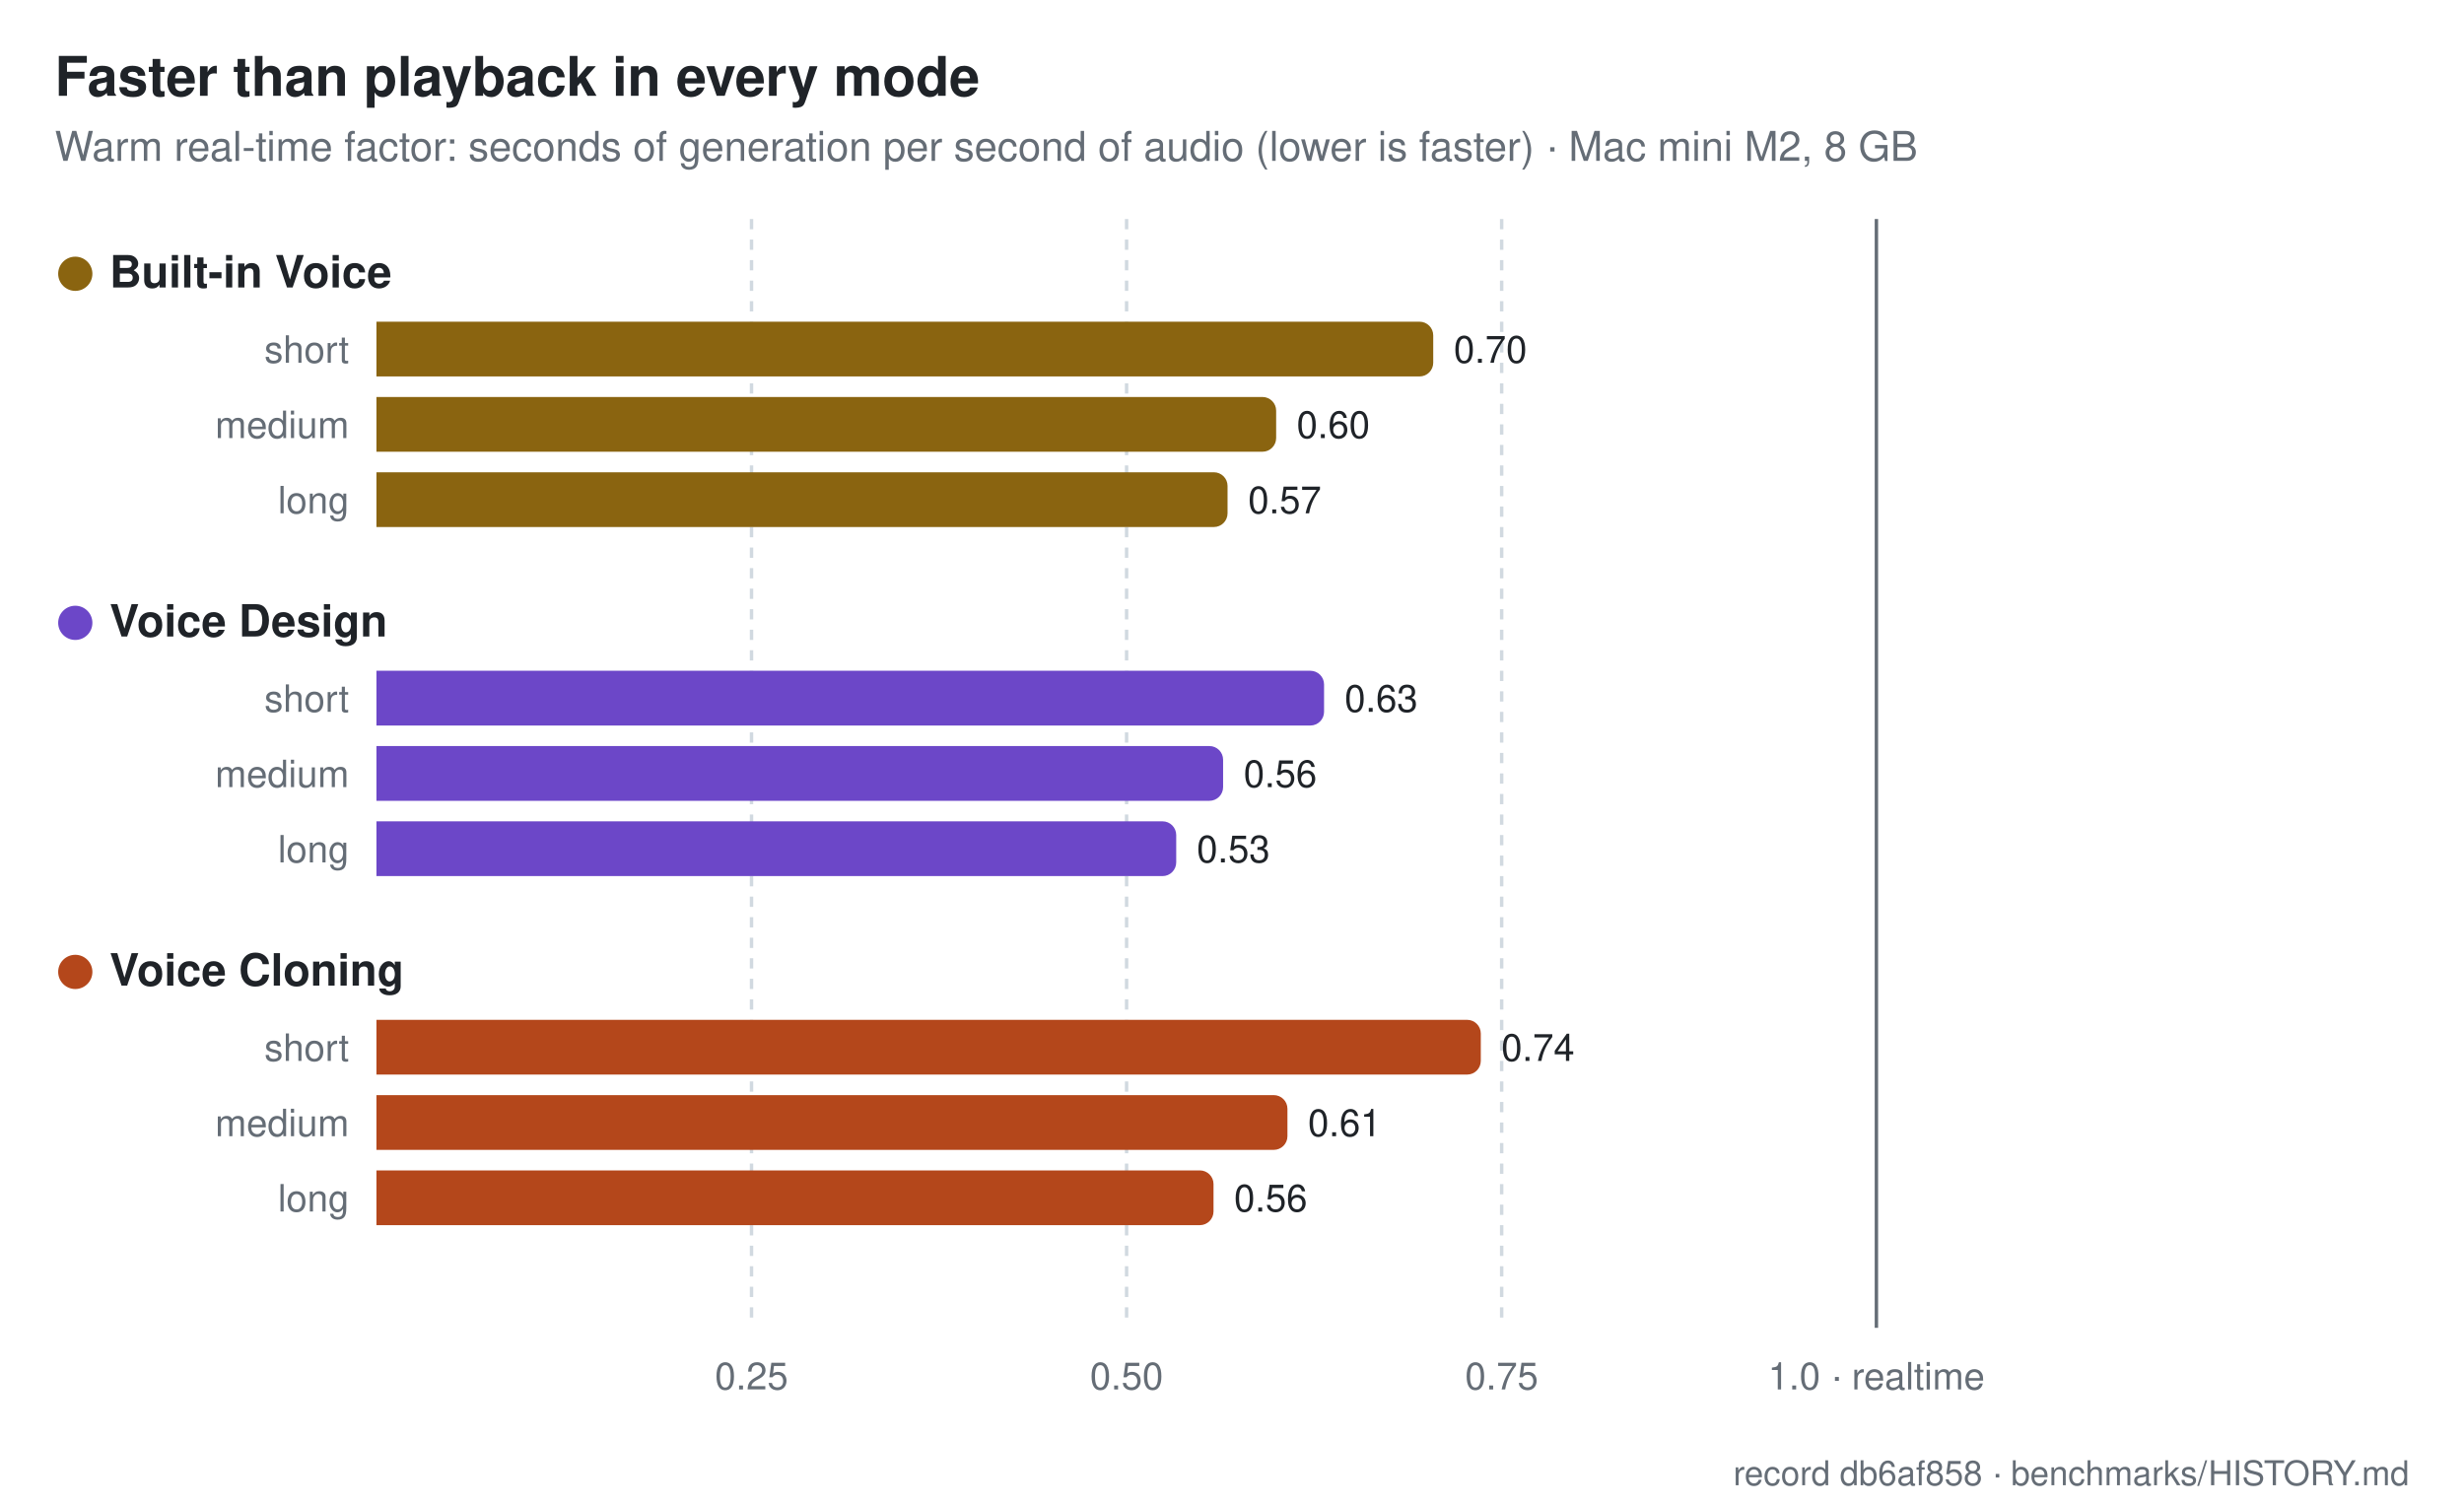
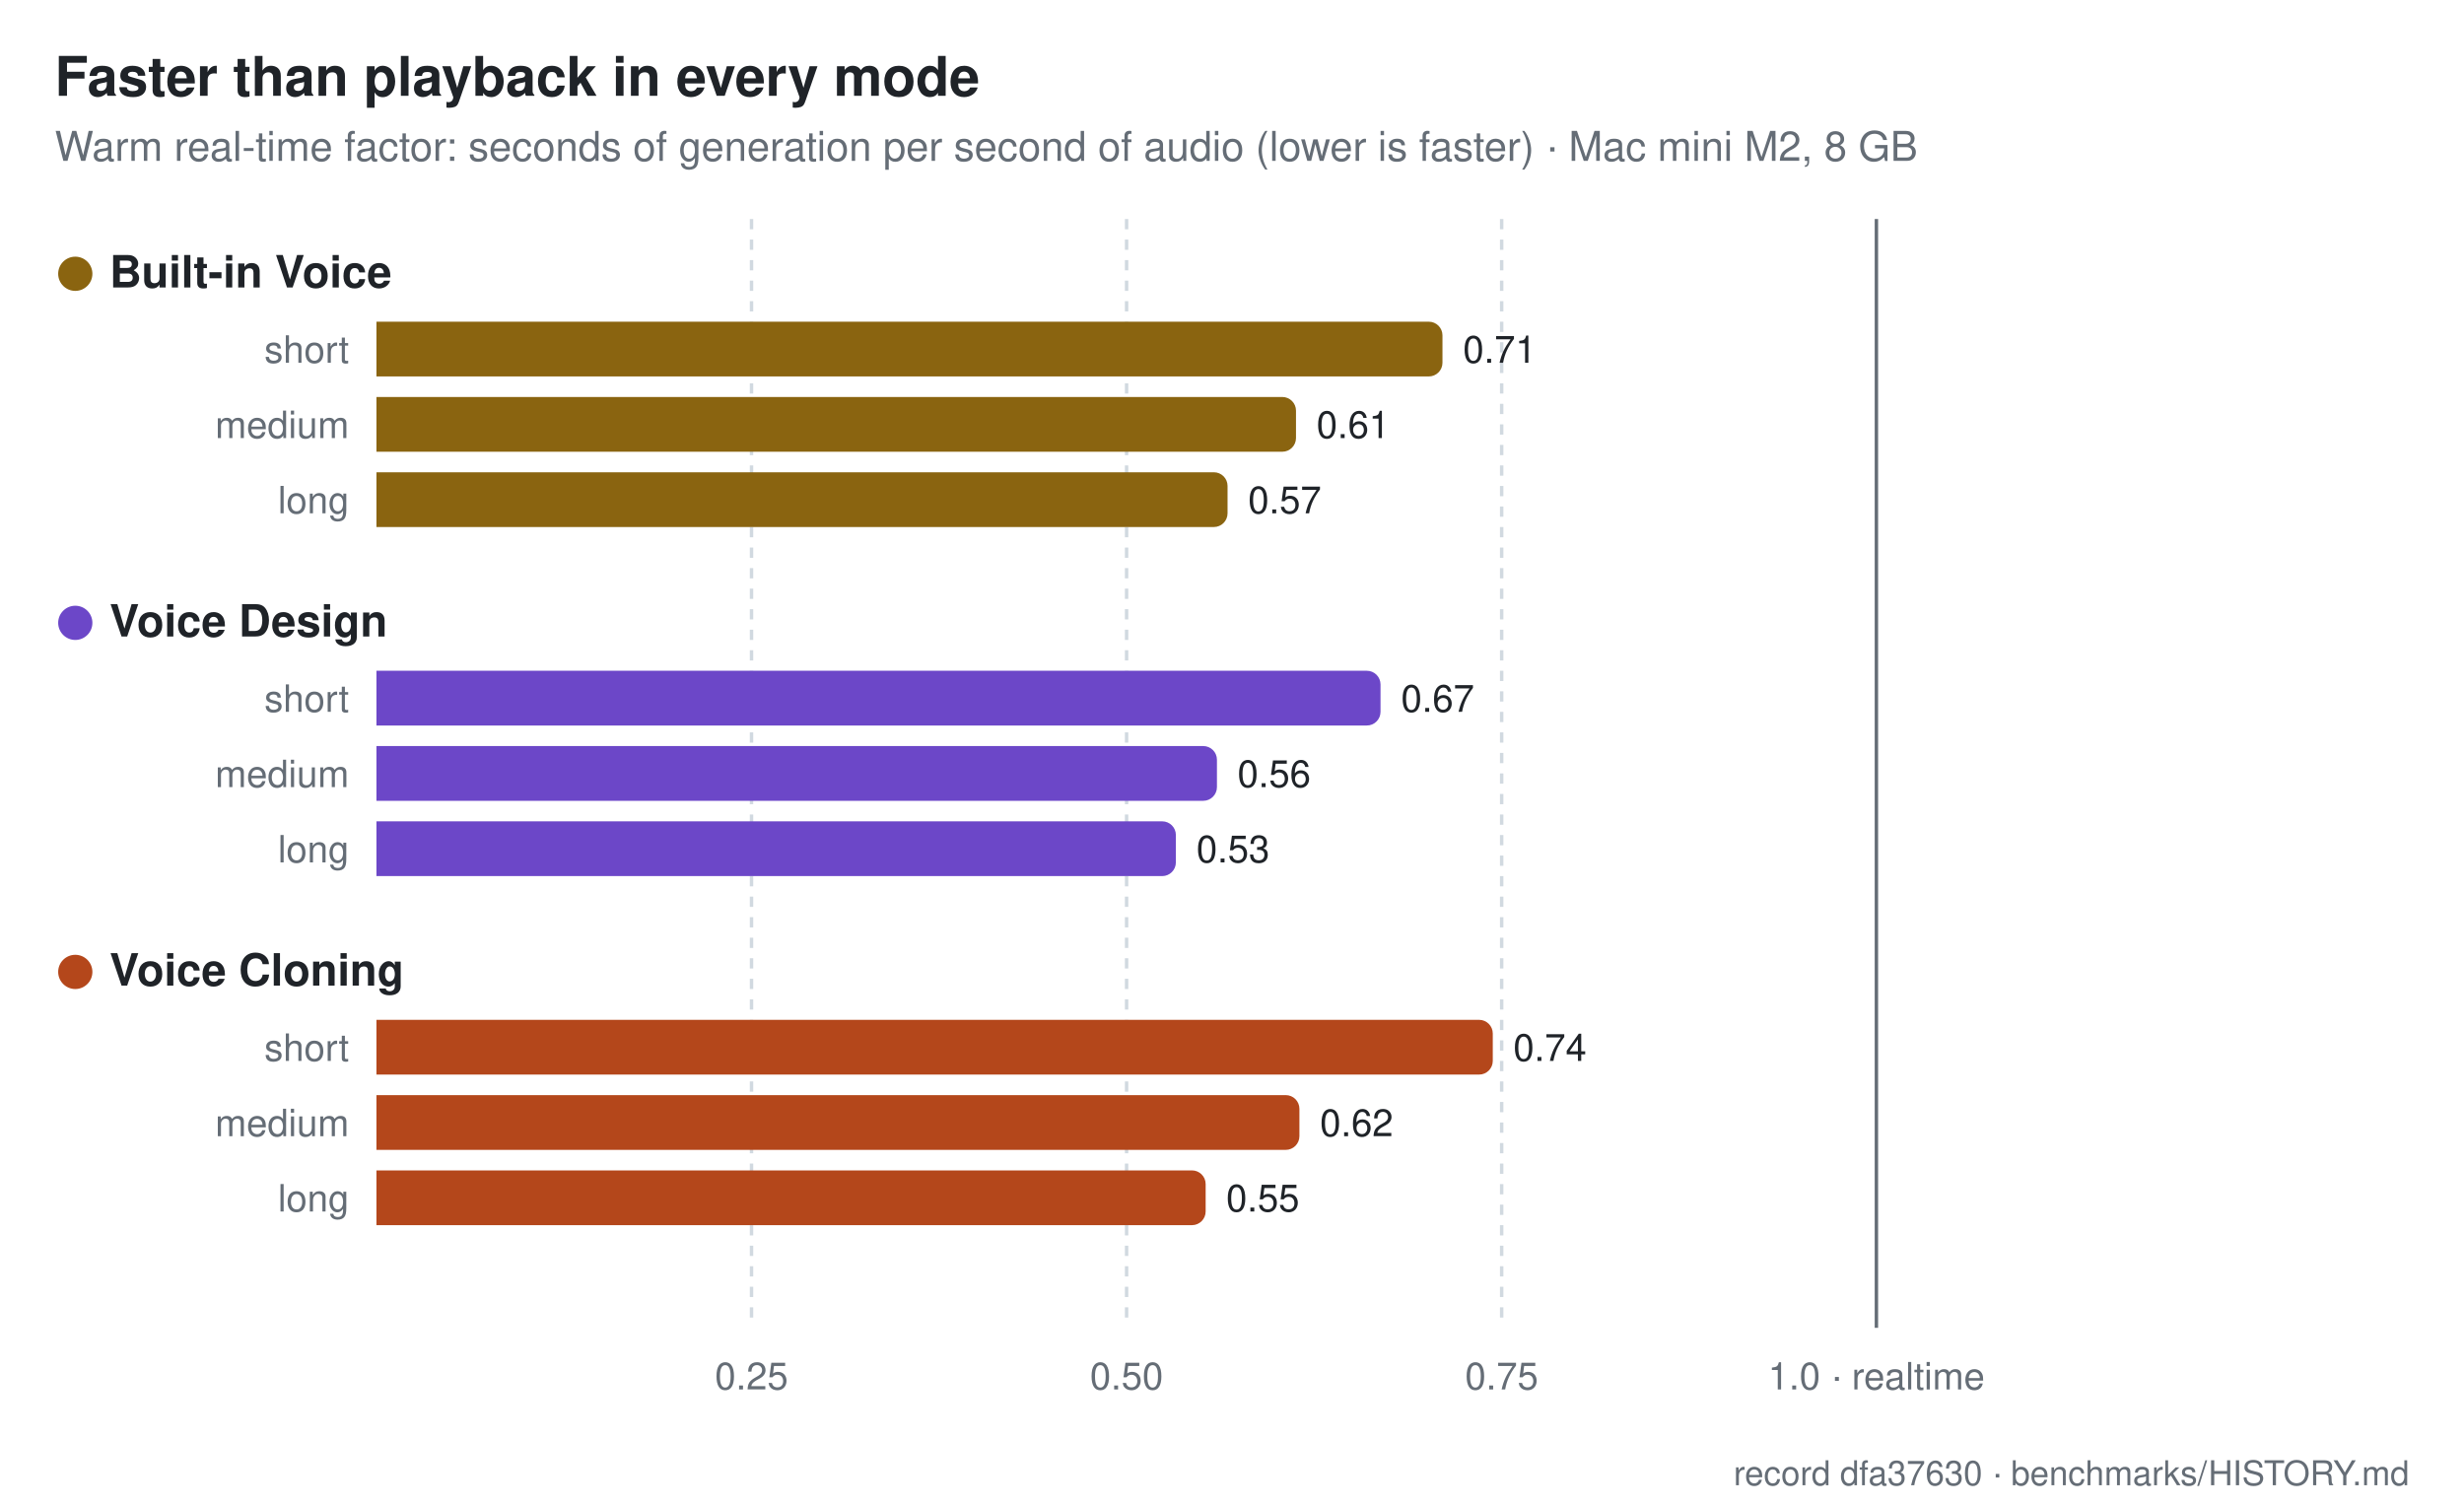
<svg xmlns="http://www.w3.org/2000/svg" width="720" height="440" viewBox="0 0 720 440" role="img">
  <g font-family="-apple-system,BlinkMacSystemFont,'Segoe UI',Helvetica,Arial,sans-serif">
    <text x="16.0" y="28.0" fill="#1f2328" font-size="16" font-weight="600" text-anchor="start">Faster than playback in every mode</text>
    <text x="16.0" y="47.0" fill="#656d76" font-size="12" font-weight="normal" text-anchor="start">Warm real-time factor: seconds of generation per second of audio (lower is faster) · Mac mini M2, 8 GB</text>
    <line x1="219.6" y1="64.0" x2="219.6" y2="388" stroke="#d1d9e0" stroke-width="1" stroke-dasharray="3 3" />
    <text x="219.6" y="406.0" fill="#656d76" font-size="11" font-weight="normal" text-anchor="middle">0.25</text>
    <line x1="329.2" y1="64.0" x2="329.2" y2="388" stroke="#d1d9e0" stroke-width="1" stroke-dasharray="3 3" />
    <text x="329.2" y="406.0" fill="#656d76" font-size="11" font-weight="normal" text-anchor="middle">0.50</text>
    <line x1="438.8" y1="64.0" x2="438.8" y2="388" stroke="#d1d9e0" stroke-width="1" stroke-dasharray="3 3" />
    <text x="438.8" y="406.0" fill="#656d76" font-size="11" font-weight="normal" text-anchor="middle">0.75</text>
    <line x1="548.3" y1="64.0" x2="548.3" y2="388" stroke="#656d76" stroke-width="1" />
    <text x="548.3" y="406.0" fill="#656d76" font-size="11" font-weight="normal" text-anchor="middle">1.0 · realtime</text>
    <circle cx="22" cy="80.0" r="5" fill="#8A6410" />
    <text x="32.0" y="84.0" fill="#1f2328" font-size="13" font-weight="600" text-anchor="start">Built-in Voice</text>
    <text x="102.0" y="106.0" fill="#656d76" font-size="11" font-weight="normal" text-anchor="end">short</text>
-     <path d="M110.0 94.0 h304.8 a4 4 0 0 1 4 4 v8.0 a4 4 0 0 1 -4 4 h-304.8 z" fill="#8A6410" />
-     <text x="424.8" y="106.0" fill="#1f2328" font-size="11" font-weight="normal" text-anchor="start">0.70</text>
+     <path d="M110.0 94.0 h307.5 a4 4 0 0 1 4 4 v8.0 a4 4 0 0 1 -4 4 h-307.5 z" fill="#8A6410" />
+     <text x="427.5" y="106.0" fill="#1f2328" font-size="11" font-weight="normal" text-anchor="start">0.71</text>
    <text x="102.0" y="128.0" fill="#656d76" font-size="11" font-weight="normal" text-anchor="end">medium</text>
-     <path d="M110.0 116.0 h258.9 a4 4 0 0 1 4 4 v8.0 a4 4 0 0 1 -4 4 h-258.9 z" fill="#8A6410" />
-     <text x="378.9" y="128.0" fill="#1f2328" font-size="11" font-weight="normal" text-anchor="start">0.60</text>
+     <path d="M110.0 116.0 h264.7 a4 4 0 0 1 4 4 v8.0 a4 4 0 0 1 -4 4 h-264.7 z" fill="#8A6410" />
+     <text x="384.7" y="128.0" fill="#1f2328" font-size="11" font-weight="normal" text-anchor="start">0.61</text>
    <text x="102.0" y="150.0" fill="#656d76" font-size="11" font-weight="normal" text-anchor="end">long</text>
    <path d="M110.0 138.0 h244.7 a4 4 0 0 1 4 4 v8.0 a4 4 0 0 1 -4 4 h-244.7 z" fill="#8A6410" />
    <text x="364.7" y="150.0" fill="#1f2328" font-size="11" font-weight="normal" text-anchor="start">0.57</text>
    <circle cx="22" cy="182.0" r="5" fill="#6C47C8" />
    <text x="32.0" y="186.0" fill="#1f2328" font-size="13" font-weight="600" text-anchor="start">Voice Design</text>
    <text x="102.0" y="208.0" fill="#656d76" font-size="11" font-weight="normal" text-anchor="end">short</text>
-     <path d="M110.0 196.0 h272.9 a4 4 0 0 1 4 4 v8.0 a4 4 0 0 1 -4 4 h-272.9 z" fill="#6C47C8" />
-     <text x="392.9" y="208.0" fill="#1f2328" font-size="11" font-weight="normal" text-anchor="start">0.63</text>
+     <path d="M110.0 196.0 h289.4 a4 4 0 0 1 4 4 v8.0 a4 4 0 0 1 -4 4 h-289.4 z" fill="#6C47C8" />
+     <text x="409.4" y="208.0" fill="#1f2328" font-size="11" font-weight="normal" text-anchor="start">0.67</text>
    <text x="102.0" y="230.0" fill="#656d76" font-size="11" font-weight="normal" text-anchor="end">medium</text>
-     <path d="M110.0 218.0 h243.4 a4 4 0 0 1 4 4 v8.0 a4 4 0 0 1 -4 4 h-243.4 z" fill="#6C47C8" />
-     <text x="363.4" y="230.0" fill="#1f2328" font-size="11" font-weight="normal" text-anchor="start">0.56</text>
+     <path d="M110.0 218.0 h241.6 a4 4 0 0 1 4 4 v8.0 a4 4 0 0 1 -4 4 h-241.6 z" fill="#6C47C8" />
+     <text x="361.6" y="230.0" fill="#1f2328" font-size="11" font-weight="normal" text-anchor="start">0.56</text>
    <text x="102.0" y="252.0" fill="#656d76" font-size="11" font-weight="normal" text-anchor="end">long</text>
-     <path d="M110.0 240.0 h229.7 a4 4 0 0 1 4 4 v8.0 a4 4 0 0 1 -4 4 h-229.7 z" fill="#6C47C8" />
-     <text x="349.7" y="252.0" fill="#1f2328" font-size="11" font-weight="normal" text-anchor="start">0.53</text>
+     <path d="M110.0 240.0 h229.6 a4 4 0 0 1 4 4 v8.0 a4 4 0 0 1 -4 4 h-229.6 z" fill="#6C47C8" />
+     <text x="349.6" y="252.0" fill="#1f2328" font-size="11" font-weight="normal" text-anchor="start">0.53</text>
    <circle cx="22" cy="284.0" r="5" fill="#B4471B" />
    <text x="32.0" y="288.0" fill="#1f2328" font-size="13" font-weight="600" text-anchor="start">Voice Cloning</text>
    <text x="102.0" y="310.0" fill="#656d76" font-size="11" font-weight="normal" text-anchor="end">short</text>
-     <path d="M110.0 298.0 h318.7 a4 4 0 0 1 4 4 v8.0 a4 4 0 0 1 -4 4 h-318.7 z" fill="#B4471B" />
-     <text x="438.7" y="310.0" fill="#1f2328" font-size="11" font-weight="normal" text-anchor="start">0.74</text>
+     <path d="M110.0 298.0 h322.2 a4 4 0 0 1 4 4 v8.0 a4 4 0 0 1 -4 4 h-322.2 z" fill="#B4471B" />
+     <text x="442.2" y="310.0" fill="#1f2328" font-size="11" font-weight="normal" text-anchor="start">0.74</text>
    <text x="102.0" y="332.0" fill="#656d76" font-size="11" font-weight="normal" text-anchor="end">medium</text>
-     <path d="M110.0 320.0 h262.2 a4 4 0 0 1 4 4 v8.0 a4 4 0 0 1 -4 4 h-262.2 z" fill="#B4471B" />
-     <text x="382.2" y="332.0" fill="#1f2328" font-size="11" font-weight="normal" text-anchor="start">0.61</text>
+     <path d="M110.0 320.0 h265.7 a4 4 0 0 1 4 4 v8.0 a4 4 0 0 1 -4 4 h-265.7 z" fill="#B4471B" />
+     <text x="385.7" y="332.0" fill="#1f2328" font-size="11" font-weight="normal" text-anchor="start">0.62</text>
    <text x="102.0" y="354.0" fill="#656d76" font-size="11" font-weight="normal" text-anchor="end">long</text>
-     <path d="M110.0 342.0 h240.6 a4 4 0 0 1 4 4 v8.0 a4 4 0 0 1 -4 4 h-240.6 z" fill="#B4471B" />
-     <text x="360.6" y="354.0" fill="#1f2328" font-size="11" font-weight="normal" text-anchor="start">0.56</text>
-     <text x="704.0" y="434.0" fill="#656d76" font-size="10" font-weight="normal" text-anchor="end">record db6af858 · benchmarks/HISTORY.md</text>
+     <path d="M110.0 342.0 h238.3 a4 4 0 0 1 4 4 v8.0 a4 4 0 0 1 -4 4 h-238.3 z" fill="#B4471B" />
+     <text x="358.3" y="354.0" fill="#1f2328" font-size="11" font-weight="normal" text-anchor="start">0.55</text>
+     <text x="704.0" y="434.0" fill="#656d76" font-size="10" font-weight="normal" text-anchor="end">record dfa37630 · benchmarks/HISTORY.md</text>
  </g>
</svg>
